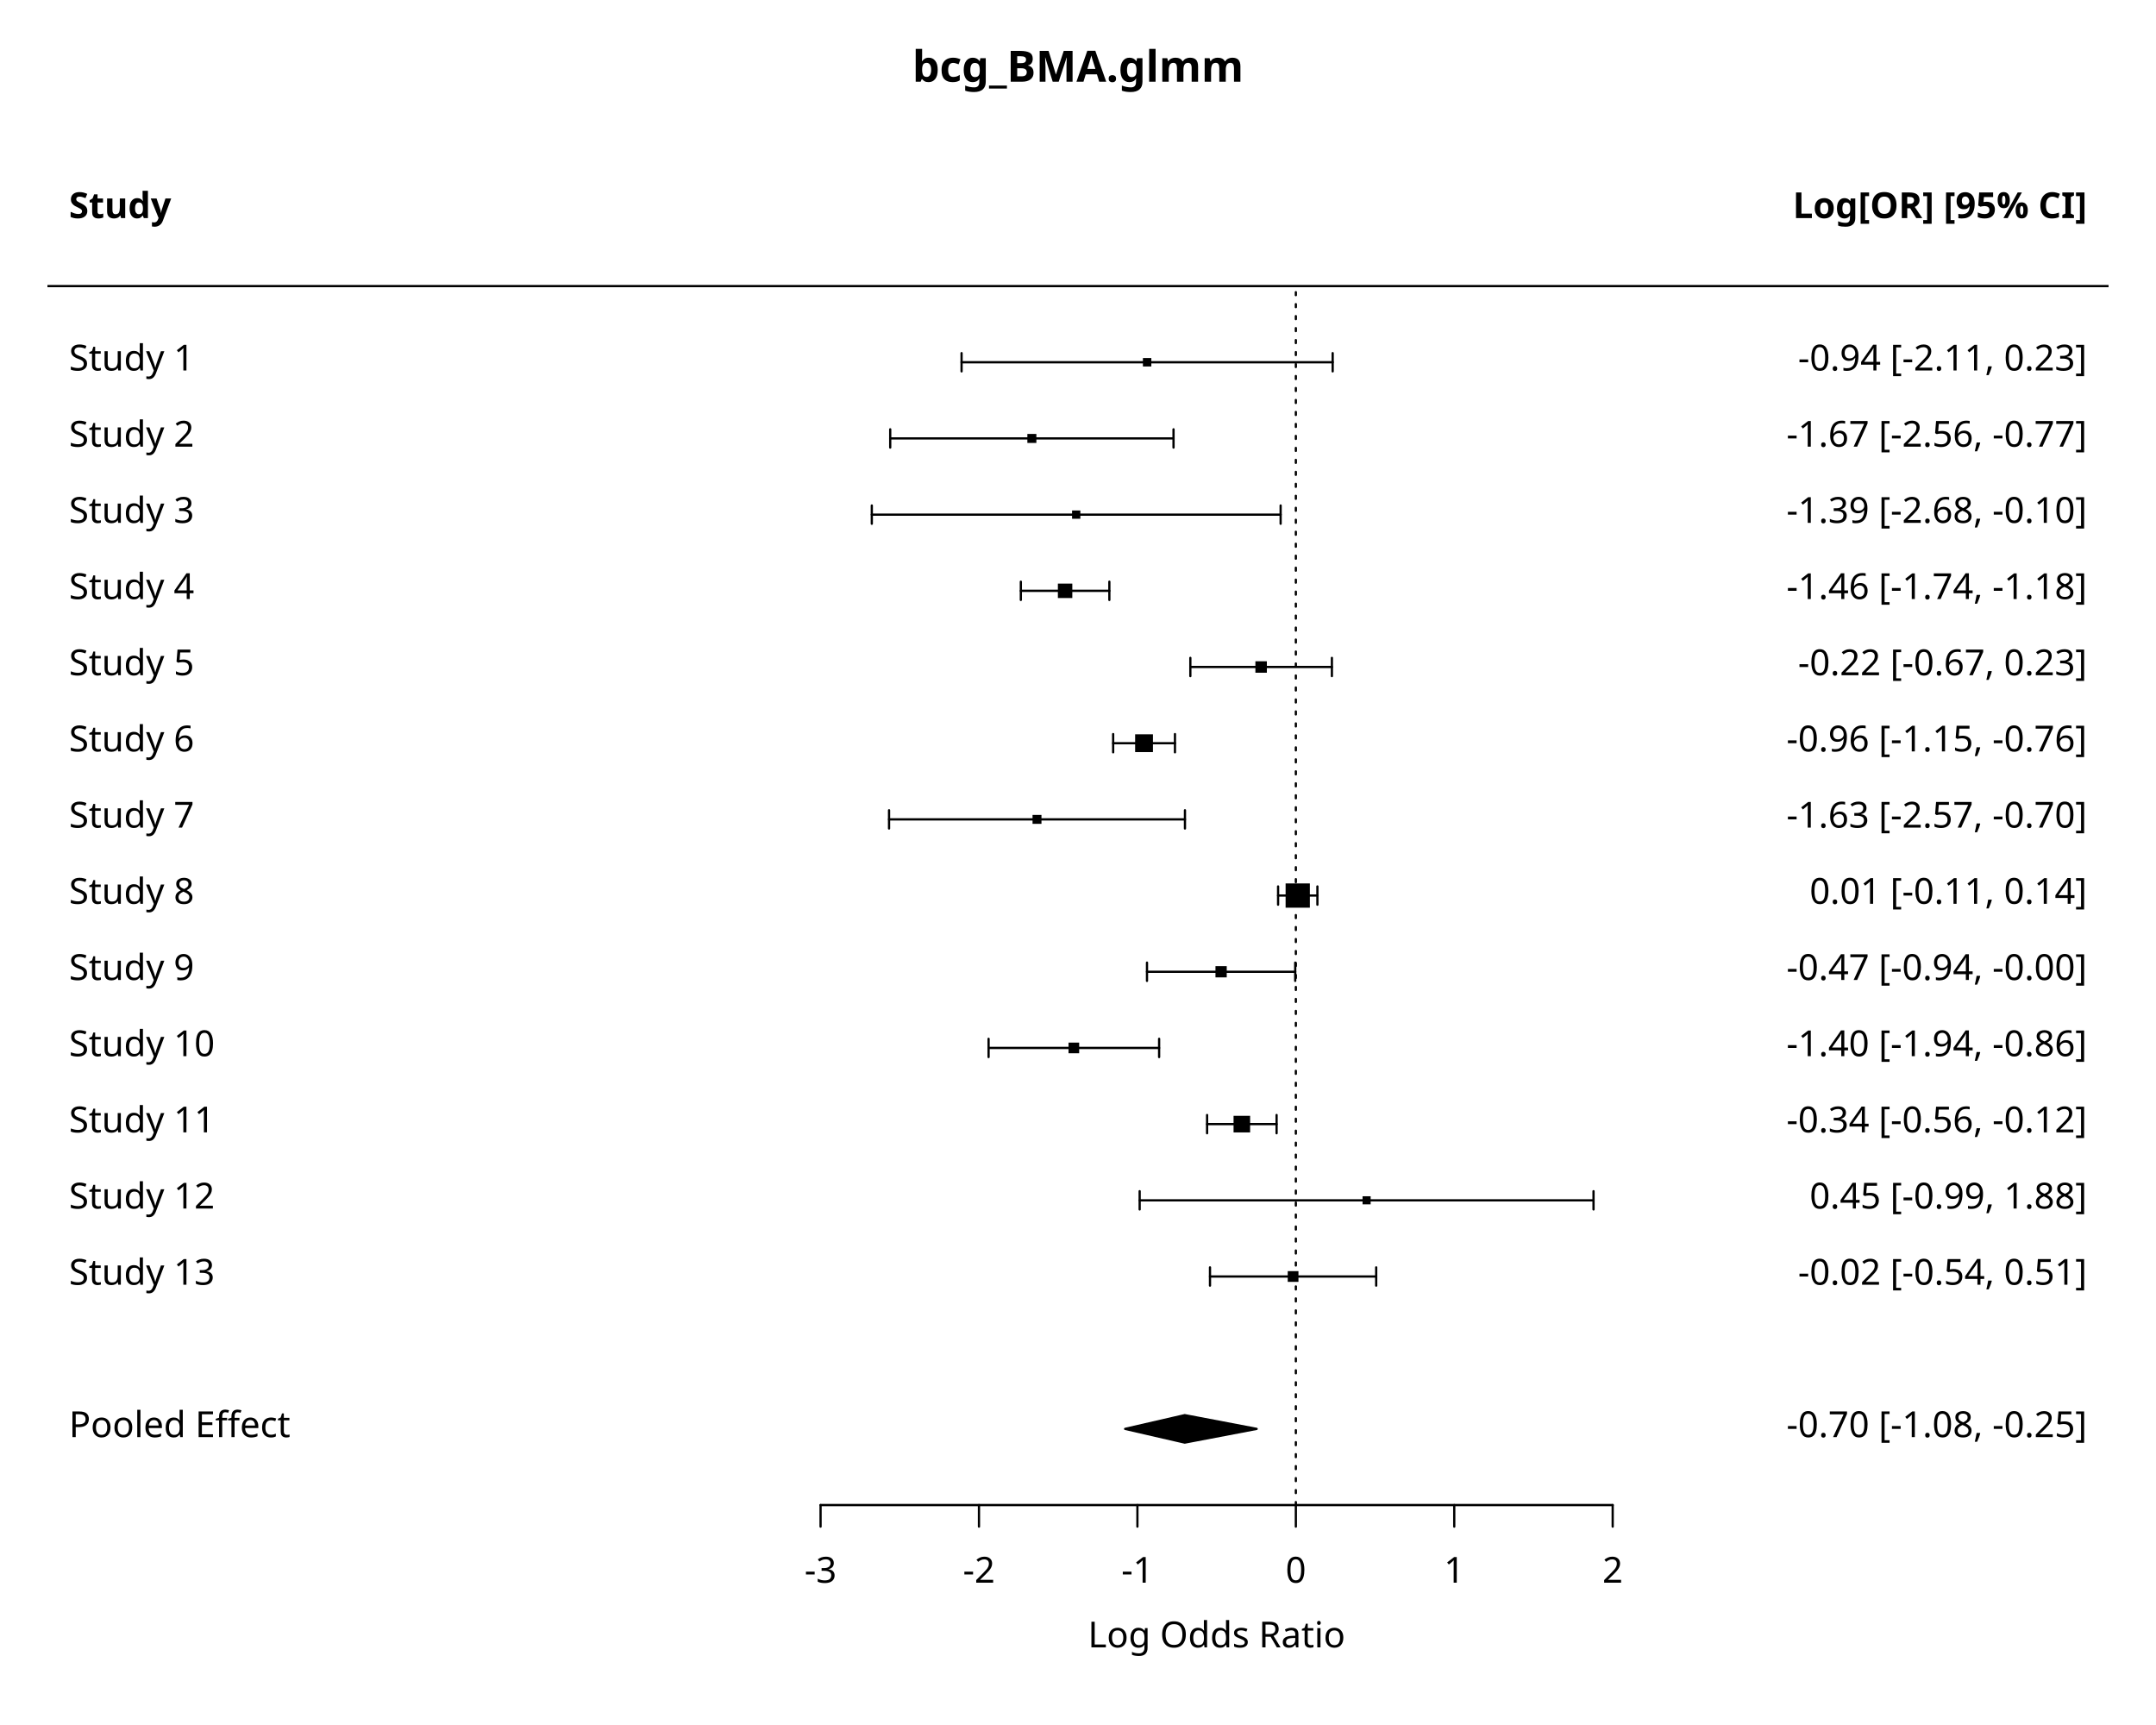
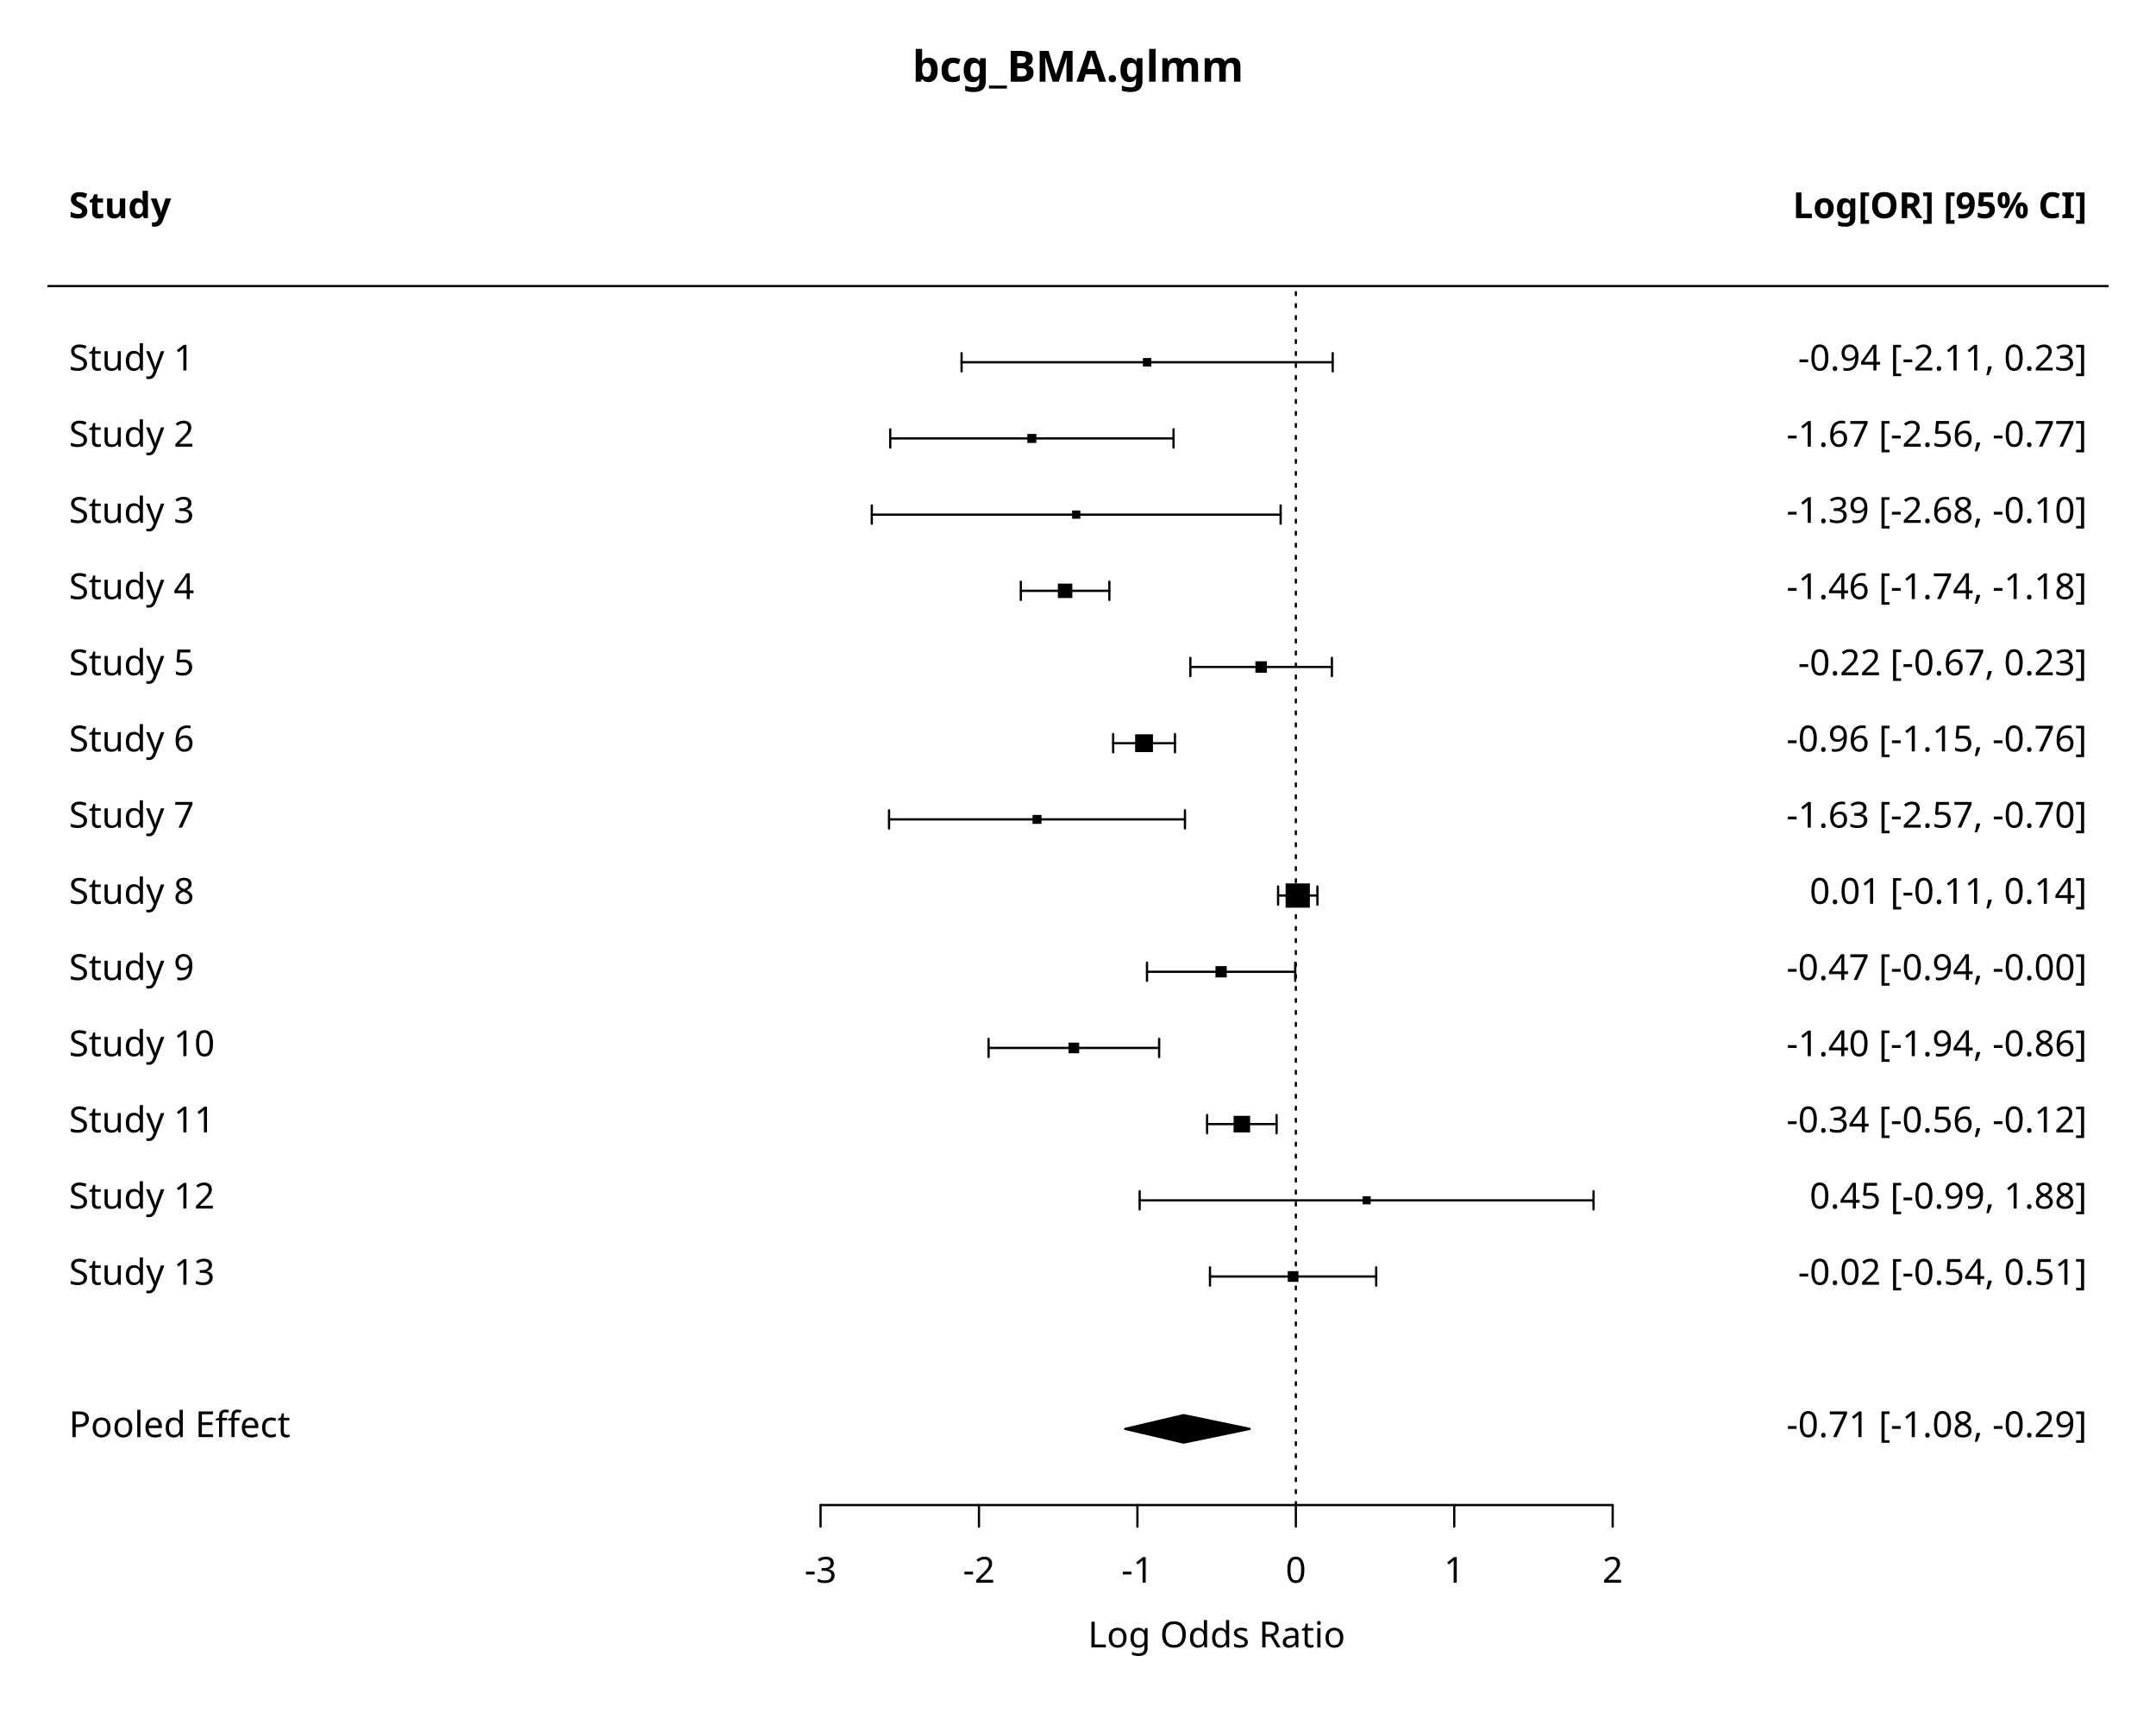
<svg xmlns="http://www.w3.org/2000/svg" class="svglite" data-engine-version="2.0" width="720.00pt" height="576.00pt" viewBox="0 0 720.00 576.00">
  <defs>
    <style type="text/css">
    .svglite line, .svglite polyline, .svglite polygon, .svglite path, .svglite rect, .svglite circle {
      fill: none;
      stroke: #000000;
      stroke-linecap: round;
      stroke-linejoin: round;
      stroke-miterlimit: 10.00;
    }
  </style>
  </defs>
  <rect width="100%" height="100%" style="stroke: none; fill: #FFFFFF;" />
  <defs>
    <clipPath id="cpMC4wMHw3MjAuMDB8MC4wMHw1NzYuMDA=">
      <rect x="0.00" y="0.00" width="720.00" height="576.00" />
    </clipPath>
  </defs>
  <g clip-path="url(#cpMC4wMHw3MjAuMDB8MC4wMHw1NzYuMDA=)">
    <text x="360.00" y="27.28" text-anchor="middle" style="font-size: 14.40px; font-weight: bold; font-family: sans;" textLength="101.66px" lengthAdjust="spacingAndGlyphs">bcg_BMA.glmm</text>
  </g>
  <defs>
    <clipPath id="cpMTUuODR8NzA0LjE2fDQ0LjY0fDUwMi41Ng==">
      <rect x="15.84" y="44.64" width="688.32" height="457.92" />
    </clipPath>
  </defs>
  <g clip-path="url(#cpMTUuODR8NzA0LjE2fDQ0LjY0fDUwMi41Ng==)">
    <line x1="15.84" y1="95.52" x2="704.16" y2="95.52" style="stroke-width: 0.75;" />
    <line x1="432.75" y1="502.56" x2="432.75" y2="95.52" style="stroke-width: 0.75; stroke-dasharray: 1.00,3.00;" />
  </g>
  <g clip-path="url(#cpMC4wMHw3MjAuMDB8MC4wMHw1NzYuMDA=)">
    <line x1="274.03" y1="502.56" x2="538.56" y2="502.56" style="stroke-width: 0.75;" />
    <line x1="274.03" y1="502.56" x2="274.03" y2="509.76" style="stroke-width: 0.75;" />
    <line x1="326.93" y1="502.56" x2="326.93" y2="509.76" style="stroke-width: 0.75;" />
    <line x1="379.84" y1="502.56" x2="379.84" y2="509.76" style="stroke-width: 0.75;" />
    <line x1="432.75" y1="502.56" x2="432.75" y2="509.76" style="stroke-width: 0.75;" />
    <line x1="485.65" y1="502.56" x2="485.65" y2="509.76" style="stroke-width: 0.75;" />
    <line x1="538.56" y1="502.56" x2="538.56" y2="509.76" style="stroke-width: 0.75;" />
    <text x="274.03" y="528.48" text-anchor="middle" style="font-size: 12.00px; font-family: sans;" textLength="10.67px" lengthAdjust="spacingAndGlyphs">-3</text>
    <text x="326.93" y="528.48" text-anchor="middle" style="font-size: 12.00px; font-family: sans;" textLength="10.67px" lengthAdjust="spacingAndGlyphs">-2</text>
    <text x="379.84" y="528.48" text-anchor="middle" style="font-size: 12.00px; font-family: sans;" textLength="10.67px" lengthAdjust="spacingAndGlyphs">-1</text>
    <text x="432.75" y="528.48" text-anchor="middle" style="font-size: 12.00px; font-family: sans;" textLength="6.67px" lengthAdjust="spacingAndGlyphs">0</text>
    <text x="485.65" y="528.48" text-anchor="middle" style="font-size: 12.00px; font-family: sans;" textLength="6.67px" lengthAdjust="spacingAndGlyphs">1</text>
    <text x="538.56" y="528.48" text-anchor="middle" style="font-size: 12.00px; font-family: sans;" textLength="6.67px" lengthAdjust="spacingAndGlyphs">2</text>
    <text x="406.29" y="550.08" text-anchor="middle" style="font-size: 12.00px; font-family: sans;" textLength="83.40px" lengthAdjust="spacingAndGlyphs">Log Odds Ratio</text>
  </g>
  <g clip-path="url(#cpMTUuODR8NzA0LjE2fDQ0LjY0fDUwMi41Ng==)">
    <line x1="404.08" y1="426.24" x2="459.58" y2="426.24" style="stroke-width: 0.75;" />
    <line x1="404.08" y1="429.29" x2="404.08" y2="423.19" style="stroke-width: 0.75;" />
    <line x1="459.58" y1="429.29" x2="459.58" y2="423.19" style="stroke-width: 0.75;" />
    <line x1="380.59" y1="400.80" x2="532.16" y2="400.80" style="stroke-width: 0.75;" />
    <line x1="380.59" y1="403.85" x2="380.59" y2="397.75" style="stroke-width: 0.75;" />
    <line x1="532.16" y1="403.85" x2="532.16" y2="397.75" style="stroke-width: 0.75;" />
    <line x1="403.11" y1="375.36" x2="426.32" y2="375.36" style="stroke-width: 0.75;" />
    <line x1="403.11" y1="378.41" x2="403.11" y2="372.31" style="stroke-width: 0.75;" />
    <line x1="426.32" y1="378.41" x2="426.32" y2="372.31" style="stroke-width: 0.75;" />
    <line x1="330.14" y1="349.92" x2="387.09" y2="349.92" style="stroke-width: 0.75;" />
    <line x1="330.14" y1="352.97" x2="330.14" y2="346.87" style="stroke-width: 0.75;" />
    <line x1="387.09" y1="352.97" x2="387.09" y2="346.87" style="stroke-width: 0.75;" />
    <line x1="383.04" y1="324.48" x2="432.54" y2="324.48" style="stroke-width: 0.75;" />
    <line x1="383.04" y1="327.53" x2="383.04" y2="321.43" style="stroke-width: 0.75;" />
    <line x1="432.54" y1="327.53" x2="432.54" y2="321.43" style="stroke-width: 0.75;" />
    <line x1="426.82" y1="299.04" x2="439.95" y2="299.04" style="stroke-width: 0.75;" />
    <line x1="426.82" y1="302.09" x2="426.82" y2="295.99" style="stroke-width: 0.75;" />
    <line x1="439.95" y1="302.09" x2="439.95" y2="295.99" style="stroke-width: 0.75;" />
    <line x1="296.90" y1="273.60" x2="395.72" y2="273.60" style="stroke-width: 0.75;" />
    <line x1="296.90" y1="276.65" x2="296.90" y2="270.55" style="stroke-width: 0.75;" />
    <line x1="395.72" y1="276.65" x2="395.72" y2="270.55" style="stroke-width: 0.75;" />
    <line x1="371.74" y1="248.16" x2="392.38" y2="248.16" style="stroke-width: 0.75;" />
    <line x1="371.74" y1="251.21" x2="371.74" y2="245.11" style="stroke-width: 0.75;" />
    <line x1="392.38" y1="251.21" x2="392.38" y2="245.11" style="stroke-width: 0.75;" />
    <line x1="397.52" y1="222.72" x2="444.79" y2="222.72" style="stroke-width: 0.75;" />
    <line x1="397.52" y1="225.77" x2="397.52" y2="219.67" style="stroke-width: 0.75;" />
    <line x1="444.79" y1="225.77" x2="444.79" y2="219.67" style="stroke-width: 0.75;" />
    <line x1="340.91" y1="197.28" x2="370.47" y2="197.28" style="stroke-width: 0.75;" />
    <line x1="340.91" y1="200.33" x2="340.91" y2="194.23" style="stroke-width: 0.75;" />
    <line x1="370.47" y1="200.33" x2="370.47" y2="194.23" style="stroke-width: 0.75;" />
    <line x1="291.14" y1="171.84" x2="427.67" y2="171.84" style="stroke-width: 0.75;" />
    <line x1="291.14" y1="174.89" x2="291.14" y2="168.79" style="stroke-width: 0.75;" />
    <line x1="427.67" y1="174.89" x2="427.67" y2="168.79" style="stroke-width: 0.75;" />
    <line x1="297.29" y1="146.40" x2="391.90" y2="146.40" style="stroke-width: 0.75;" />
    <line x1="297.29" y1="149.45" x2="297.29" y2="143.35" style="stroke-width: 0.75;" />
    <line x1="391.90" y1="149.45" x2="391.90" y2="143.35" style="stroke-width: 0.75;" />
    <line x1="321.12" y1="120.96" x2="445.05" y2="120.96" style="stroke-width: 0.75;" />
    <line x1="321.12" y1="124.01" x2="321.12" y2="117.91" style="stroke-width: 0.75;" />
    <line x1="445.05" y1="124.01" x2="445.05" y2="117.91" style="stroke-width: 0.75;" />
    <text x="23.04" y="428.99" style="font-size: 12.00px; font-family: sans;" textLength="47.38px" lengthAdjust="spacingAndGlyphs">Study 13</text>
    <text x="23.04" y="403.55" style="font-size: 12.00px; font-family: sans;" textLength="47.38px" lengthAdjust="spacingAndGlyphs">Study 12</text>
    <text x="23.04" y="378.11" style="font-size: 12.00px; font-family: sans;" textLength="47.38px" lengthAdjust="spacingAndGlyphs">Study 11</text>
    <text x="23.04" y="352.67" style="font-size: 12.00px; font-family: sans;" textLength="47.38px" lengthAdjust="spacingAndGlyphs">Study 10</text>
    <text x="23.04" y="327.23" style="font-size: 12.00px; font-family: sans;" textLength="40.70px" lengthAdjust="spacingAndGlyphs">Study 9</text>
    <text x="23.04" y="301.79" style="font-size: 12.00px; font-family: sans;" textLength="40.70px" lengthAdjust="spacingAndGlyphs">Study 8</text>
    <text x="23.04" y="276.35" style="font-size: 12.00px; font-family: sans;" textLength="40.70px" lengthAdjust="spacingAndGlyphs">Study 7</text>
    <text x="23.04" y="250.91" style="font-size: 12.00px; font-family: sans;" textLength="40.70px" lengthAdjust="spacingAndGlyphs">Study 6</text>
    <text x="23.04" y="225.47" style="font-size: 12.00px; font-family: sans;" textLength="40.70px" lengthAdjust="spacingAndGlyphs">Study 5</text>
    <text x="23.04" y="200.03" style="font-size: 12.00px; font-family: sans;" textLength="40.70px" lengthAdjust="spacingAndGlyphs">Study 4</text>
    <text x="23.04" y="174.59" style="font-size: 12.00px; font-family: sans;" textLength="40.70px" lengthAdjust="spacingAndGlyphs">Study 3</text>
    <text x="23.04" y="149.15" style="font-size: 12.00px; font-family: sans;" textLength="40.70px" lengthAdjust="spacingAndGlyphs">Study 2</text>
    <text x="23.04" y="123.71" style="font-size: 12.00px; font-family: sans;" textLength="40.70px" lengthAdjust="spacingAndGlyphs">Study 1</text>
    <text x="696.96" y="428.99" text-anchor="end" style="font-size: 12.00px; font-family: sans;" textLength="98.06px" lengthAdjust="spacingAndGlyphs">-0.02 [-0.54,  0.51]</text>
    <text x="696.96" y="403.55" text-anchor="end" style="font-size: 12.00px; font-family: sans;" textLength="97.40px" lengthAdjust="spacingAndGlyphs"> 0.45 [-0.99,  1.88]</text>
    <text x="696.96" y="378.11" text-anchor="end" style="font-size: 12.00px; font-family: sans;" textLength="98.73px" lengthAdjust="spacingAndGlyphs">-0.34 [-0.56, -0.12]</text>
    <text x="696.96" y="352.67" text-anchor="end" style="font-size: 12.00px; font-family: sans;" textLength="98.73px" lengthAdjust="spacingAndGlyphs">-1.40 [-1.94, -0.86]</text>
    <text x="696.96" y="327.23" text-anchor="end" style="font-size: 12.00px; font-family: sans;" textLength="98.73px" lengthAdjust="spacingAndGlyphs">-0.47 [-0.94, -0.00]</text>
    <text x="696.96" y="301.79" text-anchor="end" style="font-size: 12.00px; font-family: sans;" textLength="97.40px" lengthAdjust="spacingAndGlyphs"> 0.01 [-0.11,  0.14]</text>
    <text x="696.96" y="276.35" text-anchor="end" style="font-size: 12.00px; font-family: sans;" textLength="98.73px" lengthAdjust="spacingAndGlyphs">-1.63 [-2.57, -0.70]</text>
    <text x="696.96" y="250.91" text-anchor="end" style="font-size: 12.00px; font-family: sans;" textLength="98.73px" lengthAdjust="spacingAndGlyphs">-0.96 [-1.15, -0.76]</text>
    <text x="696.96" y="225.47" text-anchor="end" style="font-size: 12.00px; font-family: sans;" textLength="98.06px" lengthAdjust="spacingAndGlyphs">-0.22 [-0.67,  0.23]</text>
    <text x="696.96" y="200.03" text-anchor="end" style="font-size: 12.00px; font-family: sans;" textLength="98.73px" lengthAdjust="spacingAndGlyphs">-1.46 [-1.74, -1.18]</text>
    <text x="696.96" y="174.59" text-anchor="end" style="font-size: 12.00px; font-family: sans;" textLength="98.73px" lengthAdjust="spacingAndGlyphs">-1.39 [-2.68, -0.10]</text>
    <text x="696.96" y="149.15" text-anchor="end" style="font-size: 12.00px; font-family: sans;" textLength="98.73px" lengthAdjust="spacingAndGlyphs">-1.67 [-2.56, -0.77]</text>
    <text x="696.96" y="123.71" text-anchor="end" style="font-size: 12.00px; font-family: sans;" textLength="98.06px" lengthAdjust="spacingAndGlyphs">-0.94 [-2.11,  0.23]</text>
    <polygon points="430.04,428.03 433.62,428.03 433.62,424.45 430.04,424.45 " style="stroke-width: 0.75; stroke: none; fill: #000000;" />
    <polygon points="455.03,402.15 457.73,402.15 457.73,399.45 455.03,399.45 " style="stroke-width: 0.75; stroke: none; fill: #000000;" />
    <polygon points="411.95,378.13 417.48,378.13 417.48,372.59 411.95,372.59 " style="stroke-width: 0.75; stroke: none; fill: #000000;" />
    <polygon points="356.84,351.70 360.39,351.70 360.39,348.14 356.84,348.14 " style="stroke-width: 0.75; stroke: none; fill: #000000;" />
    <polygon points="405.91,326.36 409.67,326.36 409.67,322.60 405.91,322.60 " style="stroke-width: 0.75; stroke: none; fill: #000000;" />
    <polygon points="429.33,303.09 437.43,303.09 437.43,294.99 429.33,294.99 " style="stroke-width: 0.75; stroke: none; fill: #000000;" />
    <polygon points="344.82,275.09 347.80,275.09 347.80,272.11 344.82,272.11 " style="stroke-width: 0.75; stroke: none; fill: #000000;" />
    <polygon points="379.08,251.13 385.03,251.13 385.03,245.19 379.08,245.19 " style="stroke-width: 0.75; stroke: none; fill: #000000;" />
    <polygon points="419.24,224.63 423.07,224.63 423.07,220.81 419.24,220.81 " style="stroke-width: 0.75; stroke: none; fill: #000000;" />
    <polygon points="353.28,199.69 358.10,199.69 358.10,194.87 353.28,194.87 " style="stroke-width: 0.75; stroke: none; fill: #000000;" />
    <polygon points="358.02,173.22 360.78,173.22 360.78,170.46 358.02,170.46 " style="stroke-width: 0.75; stroke: none; fill: #000000;" />
    <polygon points="343.09,147.90 346.10,147.90 346.10,144.90 343.09,144.90 " style="stroke-width: 0.75; stroke: none; fill: #000000;" />
    <polygon points="381.68,122.37 384.49,122.37 384.49,119.55 381.68,119.55 " style="stroke-width: 0.75; stroke: none; fill: #000000;" />
    <text x="23.04" y="72.83" style="font-size: 12.00px; font-weight: bold; font-family: sans;" textLength="30.69px" lengthAdjust="spacingAndGlyphs">Study</text>
    <text x="696.96" y="72.83" text-anchor="end" style="font-size: 12.00px; font-weight: bold; font-family: sans;" textLength="94.05px" lengthAdjust="spacingAndGlyphs">Log[OR] [95% CI]</text>
-     <text x="696.96" y="479.87" text-anchor="end" style="font-size: 12.00px; font-family: sans;" textLength="98.73px" lengthAdjust="spacingAndGlyphs">-0.70 [-1.08, -0.25]</text>
-     <polygon points="375.74,477.12 395.65,472.54 419.66,477.12 395.65,481.70 " style="stroke-width: 0.75; fill: #000000;" />
+     <text x="696.96" y="479.87" text-anchor="end" style="font-size: 12.00px; font-family: sans;" textLength="98.73px" lengthAdjust="spacingAndGlyphs">-0.71 [-1.08, -0.29]</text>
+     <polygon points="375.77,477.12 395.30,472.54 417.30,477.12 395.30,481.70 " style="stroke-width: 0.75; fill: #000000;" />
    <text x="23.04" y="479.87" style="font-size: 12.00px; font-family: sans;" textLength="71.39px" lengthAdjust="spacingAndGlyphs">Pooled Effect</text>
  </g>
</svg>
